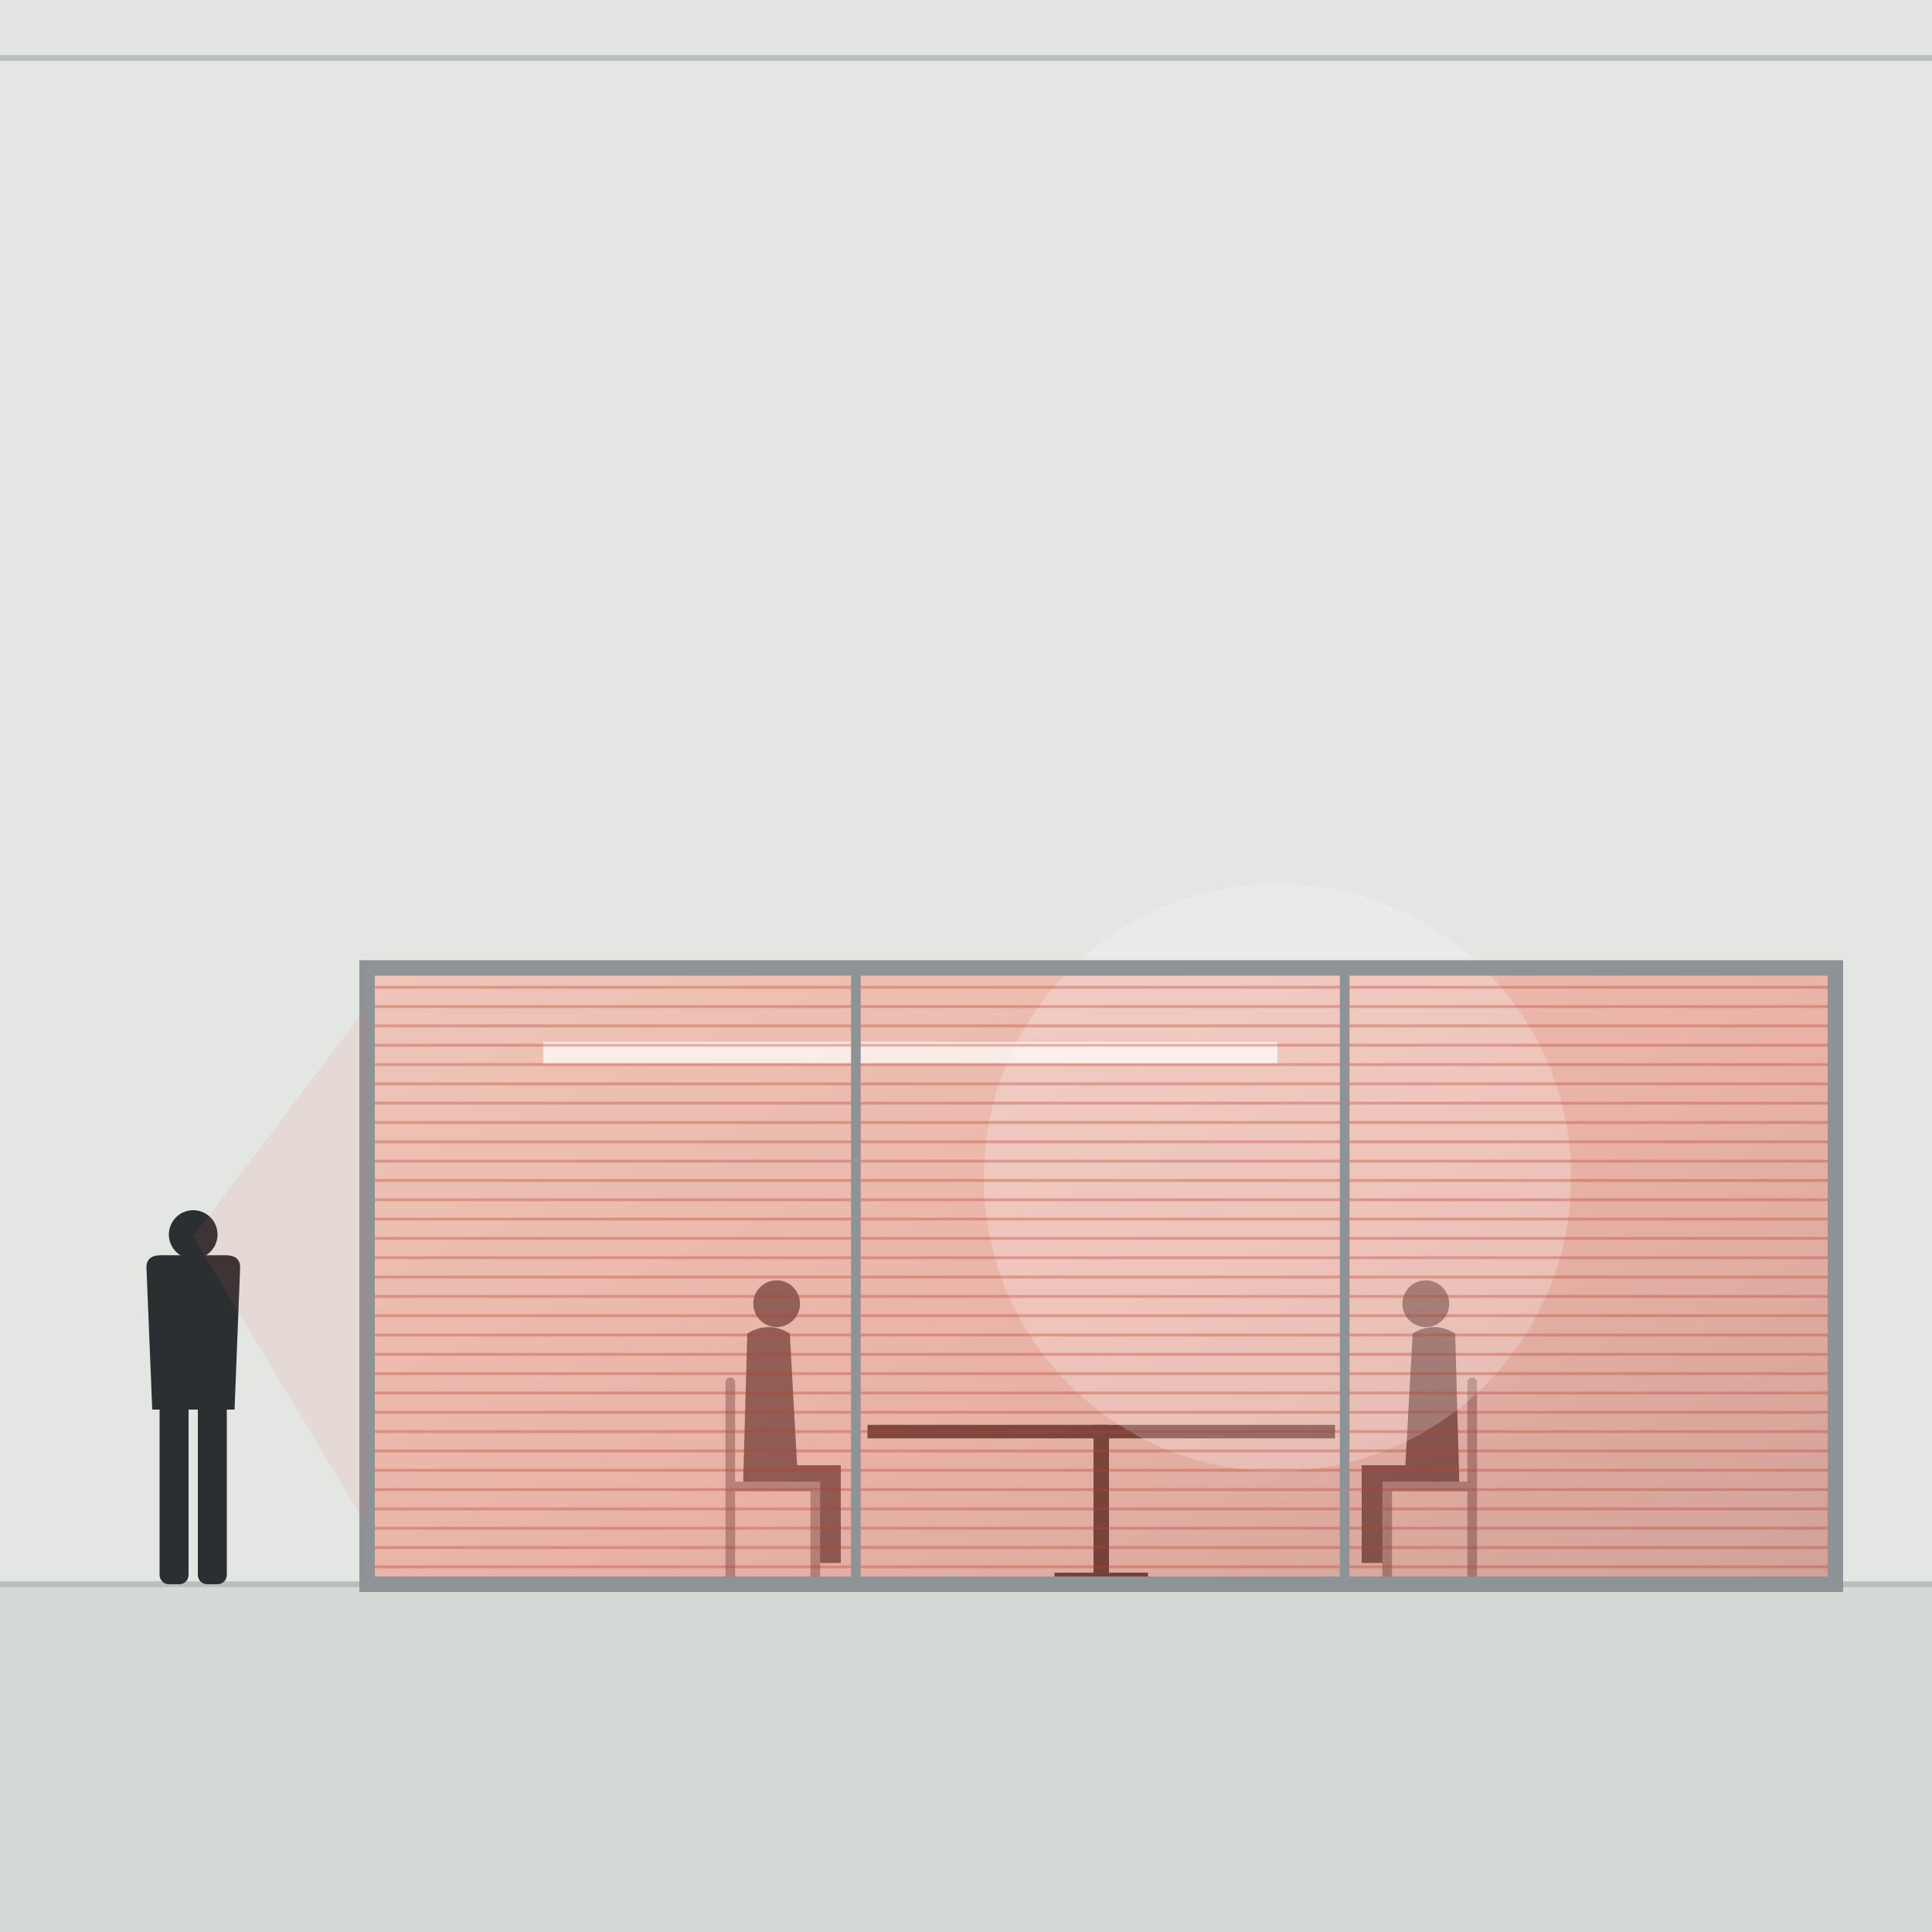
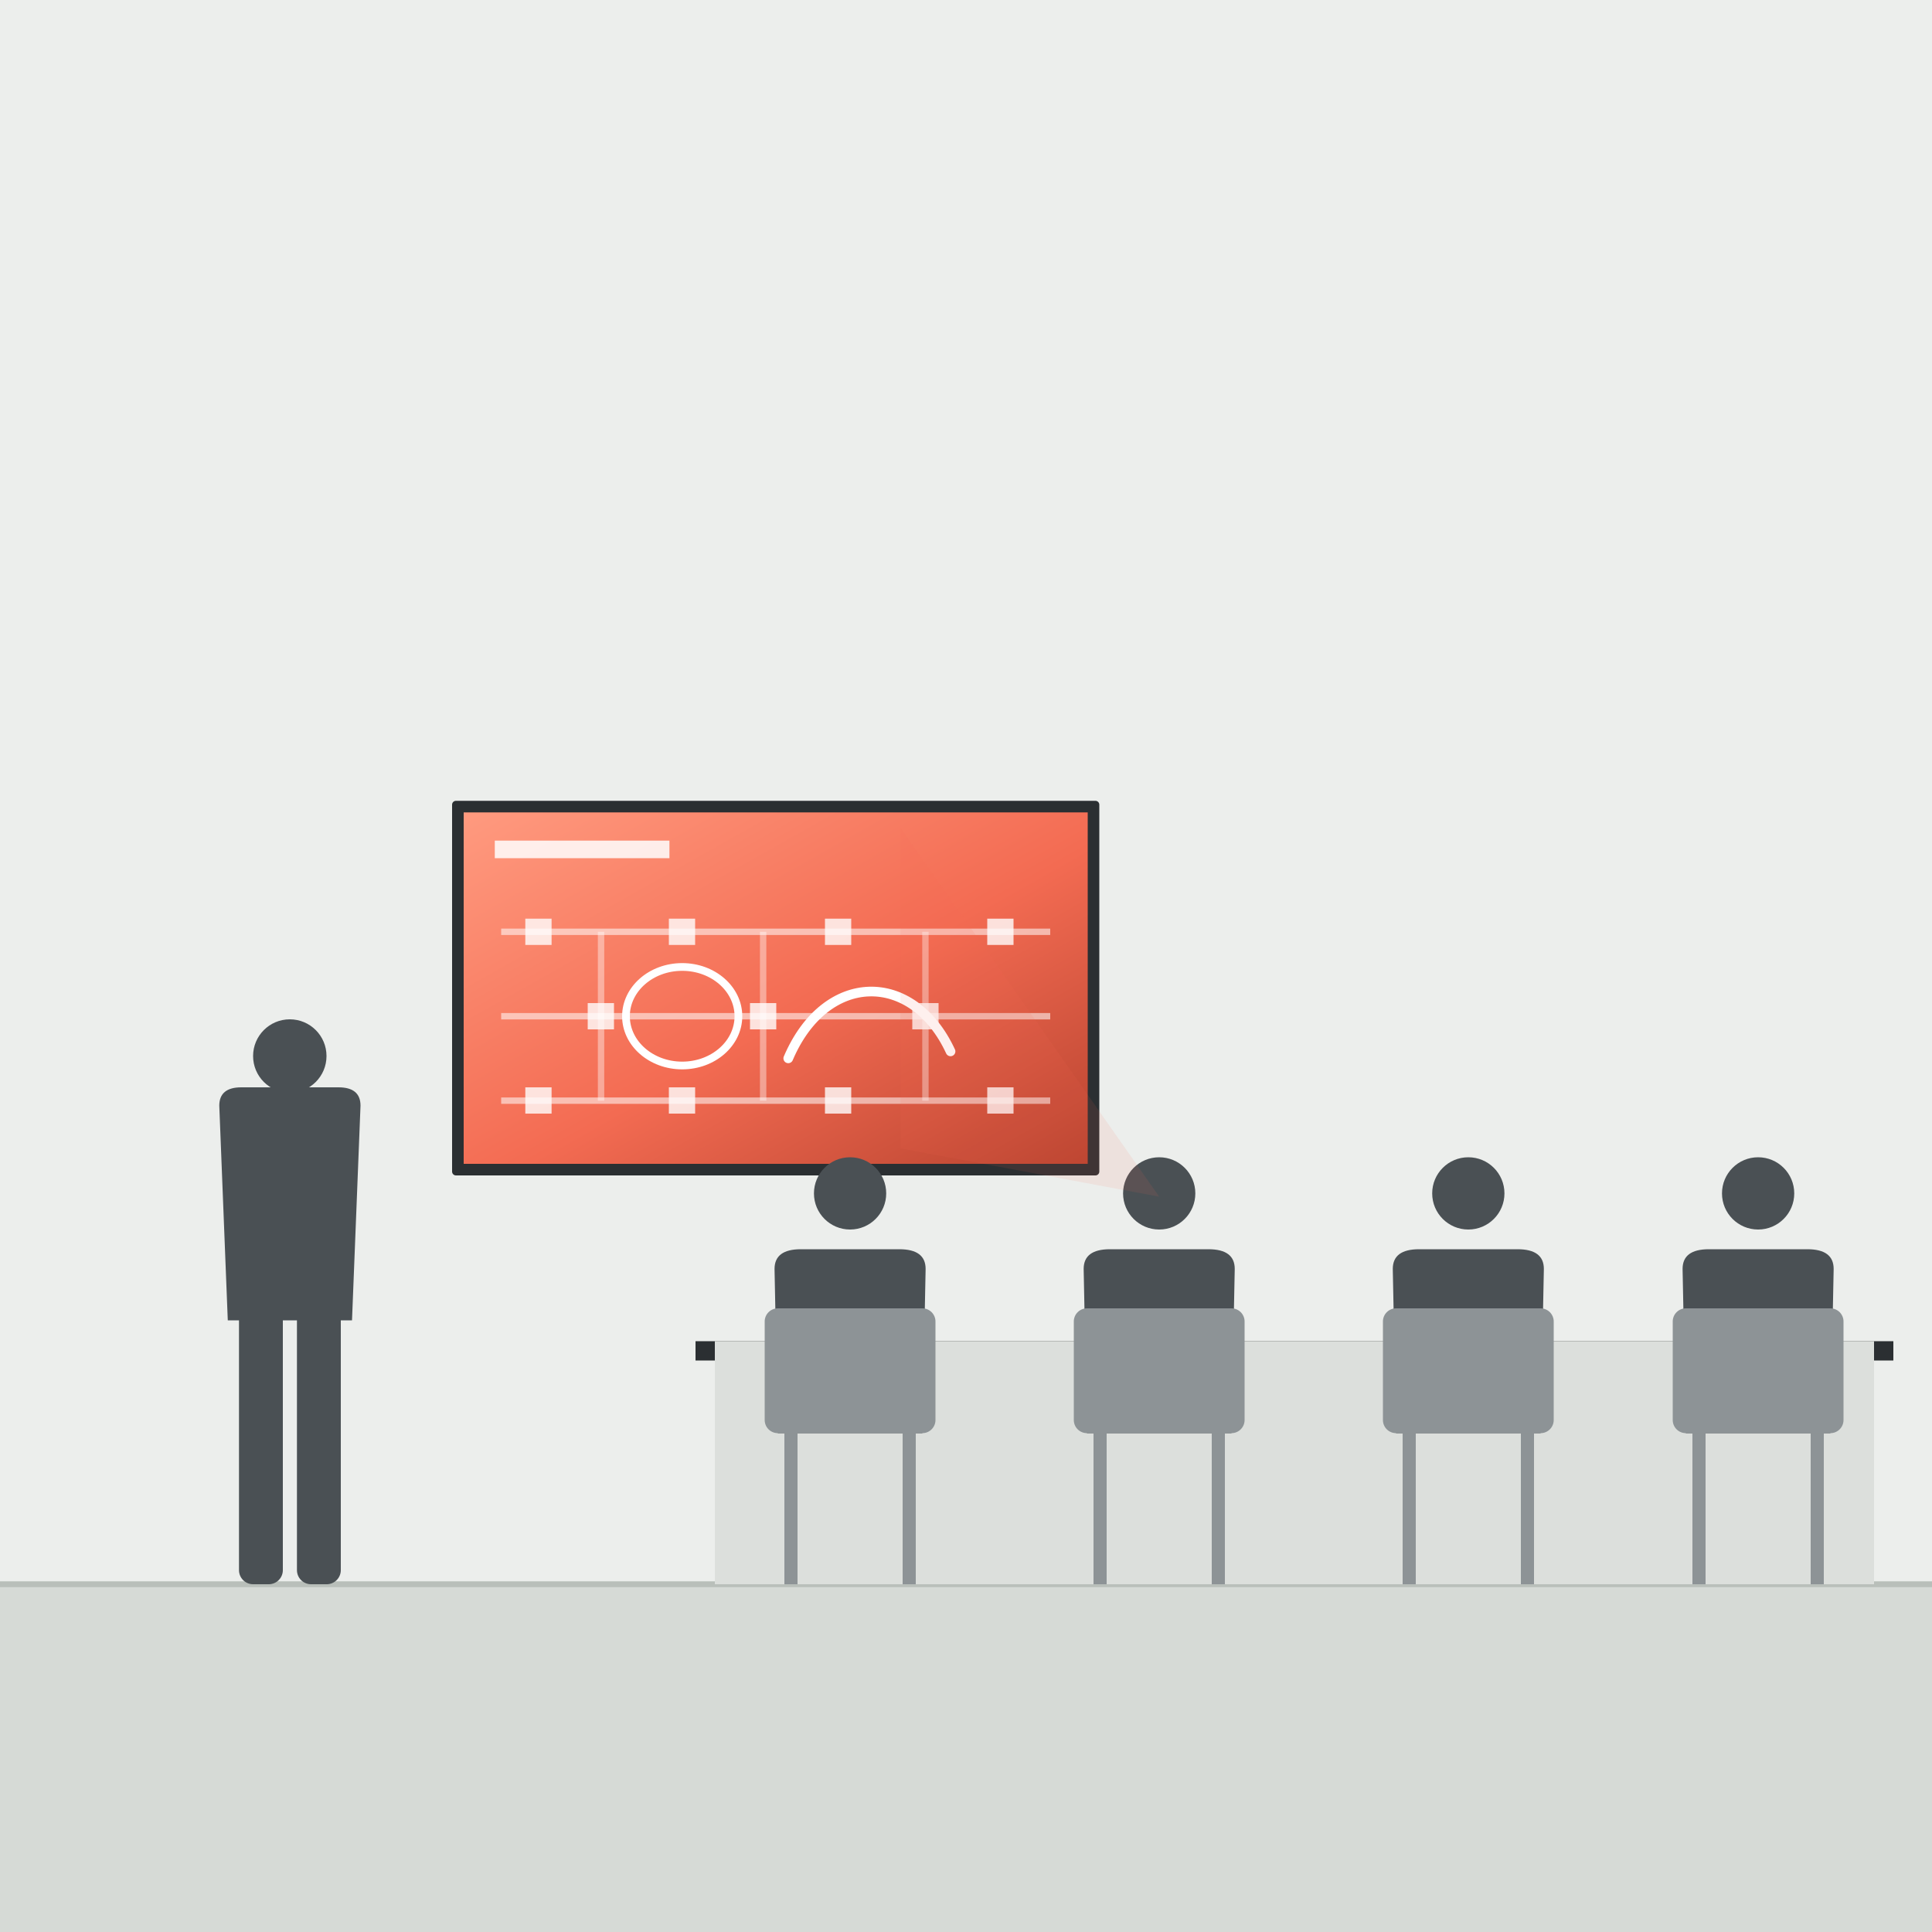
<svg xmlns="http://www.w3.org/2000/svg" viewBox="0 0 1000 1000" width="1000" height="1000">
  <defs>
    <linearGradient id="scr" x1="0" y1="0" x2="1" y2="1">
      <stop offset="0" stop-color="#ff9a7f" />
      <stop offset=".55" stop-color="#f36b52" />
      <stop offset="1" stop-color="#b8432f" />
    </linearGradient>
  </defs>
-   <rect width="1000" height="1000" fill="#e3e6e3" />
+   <rect width="1000" height="1000" fill="#eceeec" />
  <rect y="820" width="1000" height="180" fill="#d6dad6" />
  <line x1="0" y1="820" x2="1000" y2="820" stroke="#b9bfba" stroke-width="3" />
-   <rect x="0" y="0" width="1000" height="30" fill="#e2e5e2" />
-   <line x1="0" y1="30" x2="1000" y2="30" stroke="#b9bfba" stroke-width="3" />
-   <g fill="#2b2f32">
-     <rect x="449.0" y="737.5" width="242.0" height="7" />
-     <rect x="566.0" y="737.5" width="8" height="82.5" />
-     <rect x="545.8" y="814.0" width="48.4" height="6" />
+   <rect x="234.0" y="414.5" width="335.0" height="193.9" rx="2" fill="#2b2f32" />
+   <rect x="240.0" y="420.5" width="323.0" height="181.9" fill="url(#scr)" />
+   <rect x="256.1" y="435.1" width="90.4" height="9.1" fill="#fff" fill-opacity="0.85" />
+   <line x1="259.4" y1="482.3" x2="543.6" y2="482.3" stroke="#fff" stroke-opacity=".55" stroke-width="3.3" />
+   <line x1="259.4" y1="526.0" x2="543.6" y2="526.0" stroke="#fff" stroke-opacity=".55" stroke-width="3.3" />
+   <line x1="259.4" y1="569.7" x2="543.6" y2="569.7" stroke="#fff" stroke-opacity=".55" stroke-width="3.3" />
+   <line x1="311.1" y1="482.3" x2="311.1" y2="569.7" stroke="#fff" stroke-opacity=".4" stroke-width="3.3" />
+   <line x1="395.0" y1="482.3" x2="395.0" y2="569.7" stroke="#fff" stroke-opacity=".4" stroke-width="3.3" />
+   <line x1="479.0" y1="482.3" x2="479.0" y2="569.7" stroke="#fff" stroke-opacity=".4" stroke-width="3.3" />
+   <rect x="271.9" y="475.5" width="13.6" height="13.6" fill="#fff" fill-opacity="0.8" />
+   <rect x="271.9" y="562.8" width="13.6" height="13.6" fill="#fff" fill-opacity="0.8" />
+   <rect x="304.2" y="519.2" width="13.6" height="13.6" fill="#fff" fill-opacity="0.8" />
+   <rect x="346.2" y="475.5" width="13.6" height="13.6" fill="#fff" fill-opacity="0.8" />
+   <rect x="346.2" y="562.8" width="13.6" height="13.6" fill="#fff" fill-opacity="0.8" />
+   <rect x="388.2" y="519.2" width="13.6" height="13.6" fill="#fff" fill-opacity="0.8" />
+   <rect x="427.0" y="475.5" width="13.6" height="13.6" fill="#fff" fill-opacity="0.8" />
+   <rect x="427.0" y="562.8" width="13.6" height="13.6" fill="#fff" fill-opacity="0.8" />
+   <rect x="472.2" y="519.2" width="13.6" height="13.6" fill="#fff" fill-opacity="0.8" />
+   <rect x="511.0" y="475.5" width="13.6" height="13.6" fill="#fff" fill-opacity="0.8" />
+   <rect x="511.0" y="562.8" width="13.6" height="13.6" fill="#fff" fill-opacity="0.8" />
+   <path d="M408.0 547.8 c19.4 -45.5 64.6 -45.5 84.0 -3.6" stroke="#fff" stroke-width="5" fill="none" stroke-linecap="round" />
+   <ellipse cx="353.1" cy="526.0" rx="29.1" ry="25.5" fill="none" stroke="#fff" stroke-width="4" />
+   <g fill="#4a5054">
+     <circle cx="150.0" cy="546.6" r="19.0" />
+     <path d="M113.5 572.3 q0 -9.5 11.4 -9.5 h50.3 q11.4 0 11.4 9.5 l-4.4 111.1 h-64.3z" />
+     <rect x="123.7" y="674.7" width="22.7" height="145.3" rx="7.3" />
+     <rect x="153.7" y="674.7" width="22.7" height="145.3" rx="7.3" />
  </g>
+   <rect x="360.0" y="694.2" width="620.0" height="10" fill="#2b2f32" />
+   <rect x="370.0" y="694.2" width="600.0" height="125.8" fill="#dcdfdc" />
  <g fill="#4a5054">
-     <circle cx="402.0" cy="674.8" r="12.1" />
-     <path d="M384.6 769.4 L386.8 690.2 q11.0 -6.6 22.0 0 L413.2 769.4z" />
-     <path d="M389.0 758.4 h46.2 v50.6 h-11.0 v-39.6 h-35.2z" />
+     <circle cx="440.0" cy="617.7" r="18.7" />
+     <path d="M402.6 741.8 L400.9 656.8 Q400.9 646.6 414.5 646.6 H465.5 Q479.1 646.6 479.1 656.8 L477.4 741.8z" />
  </g>
-   <g fill="none" stroke="#8d9396" stroke-width="5" stroke-linecap="round">
-     <path d="M378.0 715.5 V820.0 M378.0 769.4 H422.0 V820.0" />
+   <rect x="395.8" y="677.2" width="88.4" height="64.6" rx="6.8" fill="#8d9396" />
+   <rect x="406.0" y="741.8" width="6.8" height="78.2" fill="#8d9396" />
+   <rect x="467.2" y="741.8" width="6.8" height="78.2" fill="#8d9396" />
+   <g fill="#4a5054">
+     <circle cx="600.0" cy="617.7" r="18.7" />
+     <path d="M562.6 741.8 L560.9 656.8 Q560.9 646.6 574.5 646.6 H625.5 Q639.1 646.6 639.1 656.8 L637.4 741.8z" />
  </g>
+   <rect x="555.8" y="677.2" width="88.4" height="64.6" rx="6.8" fill="#8d9396" />
+   <rect x="566.0" y="741.8" width="6.8" height="78.2" fill="#8d9396" />
+   <rect x="627.2" y="741.8" width="6.8" height="78.2" fill="#8d9396" />
  <g fill="#4a5054">
-     <circle cx="738.0" cy="674.8" r="12.1" />
-     <path d="M755.4 769.4 L753.2 690.2 q-11.0 -6.6 -22.0 0 L726.8 769.4z" />
-     <path d="M751.0 758.4 h-46.2 v50.6 h11.0 v-39.6 h35.2z" />
+     <circle cx="760.0" cy="617.7" r="18.7" />
+     <path d="M722.6 741.8 L720.9 656.8 Q720.9 646.6 734.5 646.6 H785.5 Q799.1 646.6 799.1 656.8 L797.4 741.8z" />
  </g>
-   <g fill="none" stroke="#8d9396" stroke-width="5" stroke-linecap="round">
-     <path d="M762.0 715.5 V820.0 M762.0 769.4 H718.0 V820.0" />
+   <rect x="715.8" y="677.2" width="88.4" height="64.6" rx="6.8" fill="#8d9396" />
+   <rect x="726.0" y="741.8" width="6.8" height="78.2" fill="#8d9396" />
+   <rect x="787.2" y="741.8" width="6.8" height="78.2" fill="#8d9396" />
+   <g fill="#4a5054">
+     <circle cx="910.0" cy="617.7" r="18.7" />
+     <path d="M872.6 741.8 L870.9 656.8 Q870.9 646.6 884.5 646.6 H935.5 Q949.1 646.6 949.1 656.8 L947.4 741.8z" />
  </g>
-   <rect x="190.0" y="501.0" width="760.0" height="319.0" fill="url(#scr)" fill-opacity="0.42" />
-   <rect x="190.0" y="501.0" width="760.0" height="319.0" fill="none" stroke="#2b2f32" stroke-width="5" />
-   <circle cx="661.2" cy="609.5" r="152.0" fill="#fff" fill-opacity=".22" />
-   <rect x="281.2" y="539.3" width="380.0" height="11.2" fill="#fff" fill-opacity=".7" />
-   <line x1="190.0" y1="511.0" x2="950.0" y2="511.0" stroke="#b8432f" stroke-opacity=".35" stroke-width="1.5" />
-   <line x1="190.0" y1="521.0" x2="950.0" y2="521.0" stroke="#b8432f" stroke-opacity=".35" stroke-width="1.5" />
-   <line x1="190.0" y1="531.0" x2="950.0" y2="531.0" stroke="#b8432f" stroke-opacity=".35" stroke-width="1.5" />
-   <line x1="190.0" y1="541.0" x2="950.0" y2="541.0" stroke="#b8432f" stroke-opacity=".35" stroke-width="1.5" />
-   <line x1="190.0" y1="551.0" x2="950.0" y2="551.0" stroke="#b8432f" stroke-opacity=".35" stroke-width="1.5" />
-   <line x1="190.0" y1="561.0" x2="950.0" y2="561.0" stroke="#b8432f" stroke-opacity=".35" stroke-width="1.5" />
-   <line x1="190.0" y1="571.0" x2="950.0" y2="571.0" stroke="#b8432f" stroke-opacity=".35" stroke-width="1.5" />
-   <line x1="190.0" y1="581.0" x2="950.0" y2="581.0" stroke="#b8432f" stroke-opacity=".35" stroke-width="1.5" />
-   <line x1="190.0" y1="591.0" x2="950.0" y2="591.0" stroke="#b8432f" stroke-opacity=".35" stroke-width="1.5" />
-   <line x1="190.0" y1="601.0" x2="950.0" y2="601.0" stroke="#b8432f" stroke-opacity=".35" stroke-width="1.5" />
-   <line x1="190.0" y1="611.0" x2="950.0" y2="611.0" stroke="#b8432f" stroke-opacity=".35" stroke-width="1.5" />
-   <line x1="190.0" y1="621.0" x2="950.0" y2="621.0" stroke="#b8432f" stroke-opacity=".35" stroke-width="1.5" />
-   <line x1="190.0" y1="631.0" x2="950.0" y2="631.0" stroke="#b8432f" stroke-opacity=".35" stroke-width="1.5" />
-   <line x1="190.0" y1="641.0" x2="950.0" y2="641.0" stroke="#b8432f" stroke-opacity=".35" stroke-width="1.5" />
-   <line x1="190.0" y1="651.0" x2="950.0" y2="651.0" stroke="#b8432f" stroke-opacity=".35" stroke-width="1.5" />
-   <line x1="190.0" y1="661.0" x2="950.0" y2="661.0" stroke="#b8432f" stroke-opacity=".35" stroke-width="1.5" />
-   <line x1="190.0" y1="671.0" x2="950.0" y2="671.0" stroke="#b8432f" stroke-opacity=".35" stroke-width="1.5" />
-   <line x1="190.0" y1="681.0" x2="950.0" y2="681.0" stroke="#b8432f" stroke-opacity=".35" stroke-width="1.5" />
-   <line x1="190.0" y1="691.0" x2="950.0" y2="691.0" stroke="#b8432f" stroke-opacity=".35" stroke-width="1.5" />
-   <line x1="190.0" y1="701.0" x2="950.0" y2="701.0" stroke="#b8432f" stroke-opacity=".35" stroke-width="1.5" />
-   <line x1="190.0" y1="711.0" x2="950.0" y2="711.0" stroke="#b8432f" stroke-opacity=".35" stroke-width="1.5" />
-   <line x1="190.0" y1="721.0" x2="950.0" y2="721.0" stroke="#b8432f" stroke-opacity=".35" stroke-width="1.5" />
-   <line x1="190.0" y1="731.0" x2="950.0" y2="731.0" stroke="#b8432f" stroke-opacity=".35" stroke-width="1.5" />
-   <line x1="190.0" y1="741.0" x2="950.0" y2="741.0" stroke="#b8432f" stroke-opacity=".35" stroke-width="1.5" />
-   <line x1="190.0" y1="751.0" x2="950.0" y2="751.0" stroke="#b8432f" stroke-opacity=".35" stroke-width="1.5" />
-   <line x1="190.0" y1="761.0" x2="950.0" y2="761.0" stroke="#b8432f" stroke-opacity=".35" stroke-width="1.5" />
-   <line x1="190.0" y1="771.0" x2="950.0" y2="771.0" stroke="#b8432f" stroke-opacity=".35" stroke-width="1.5" />
-   <line x1="190.0" y1="781.0" x2="950.0" y2="781.0" stroke="#b8432f" stroke-opacity=".35" stroke-width="1.5" />
-   <line x1="190.0" y1="791.0" x2="950.0" y2="791.0" stroke="#b8432f" stroke-opacity=".35" stroke-width="1.5" />
-   <line x1="190.0" y1="801.0" x2="950.0" y2="801.0" stroke="#b8432f" stroke-opacity=".35" stroke-width="1.5" />
-   <line x1="190.0" y1="811.0" x2="950.0" y2="811.0" stroke="#b8432f" stroke-opacity=".35" stroke-width="1.5" />
-   <rect x="190" y="501.0" width="760" height="319.0" fill="none" stroke="#8d9396" stroke-width="8" />
-   <line x1="443" y1="501.0" x2="443" y2="820" stroke="#8d9396" stroke-width="5" />
-   <line x1="696" y1="501.0" x2="696" y2="820" stroke="#8d9396" stroke-width="5" />
-   <g fill="#2b2f32">
-     <circle cx="100.0" cy="639.0" r="12.6" />
-     <path d="M75.8 656.0 q0 -6.3 7.6 -6.3 h33.3 q7.6 0 7.6 6.3 l-2.9 73.6 h-42.6z" />
-     <rect x="82.6" y="723.8" width="15.0" height="96.2" rx="4.8" />
-     <rect x="102.4" y="723.8" width="15.0" height="96.2" rx="4.8" />
-   </g>
-   <path d="M100.0 640.0 L190.0 790.0 L190.0 521.0z" fill="#f36b52" fill-opacity="0.1" />
+   <rect x="865.8" y="677.2" width="88.4" height="64.6" rx="6.8" fill="#8d9396" />
+   <rect x="876.0" y="741.8" width="6.8" height="78.2" fill="#8d9396" />
+   <rect x="937.2" y="741.8" width="6.8" height="78.2" fill="#8d9396" />
+   <path d="M600.0 619.4 L466.1 428.5 L466.1 594.4z" fill="#f36b52" fill-opacity="0.1" />
</svg>
